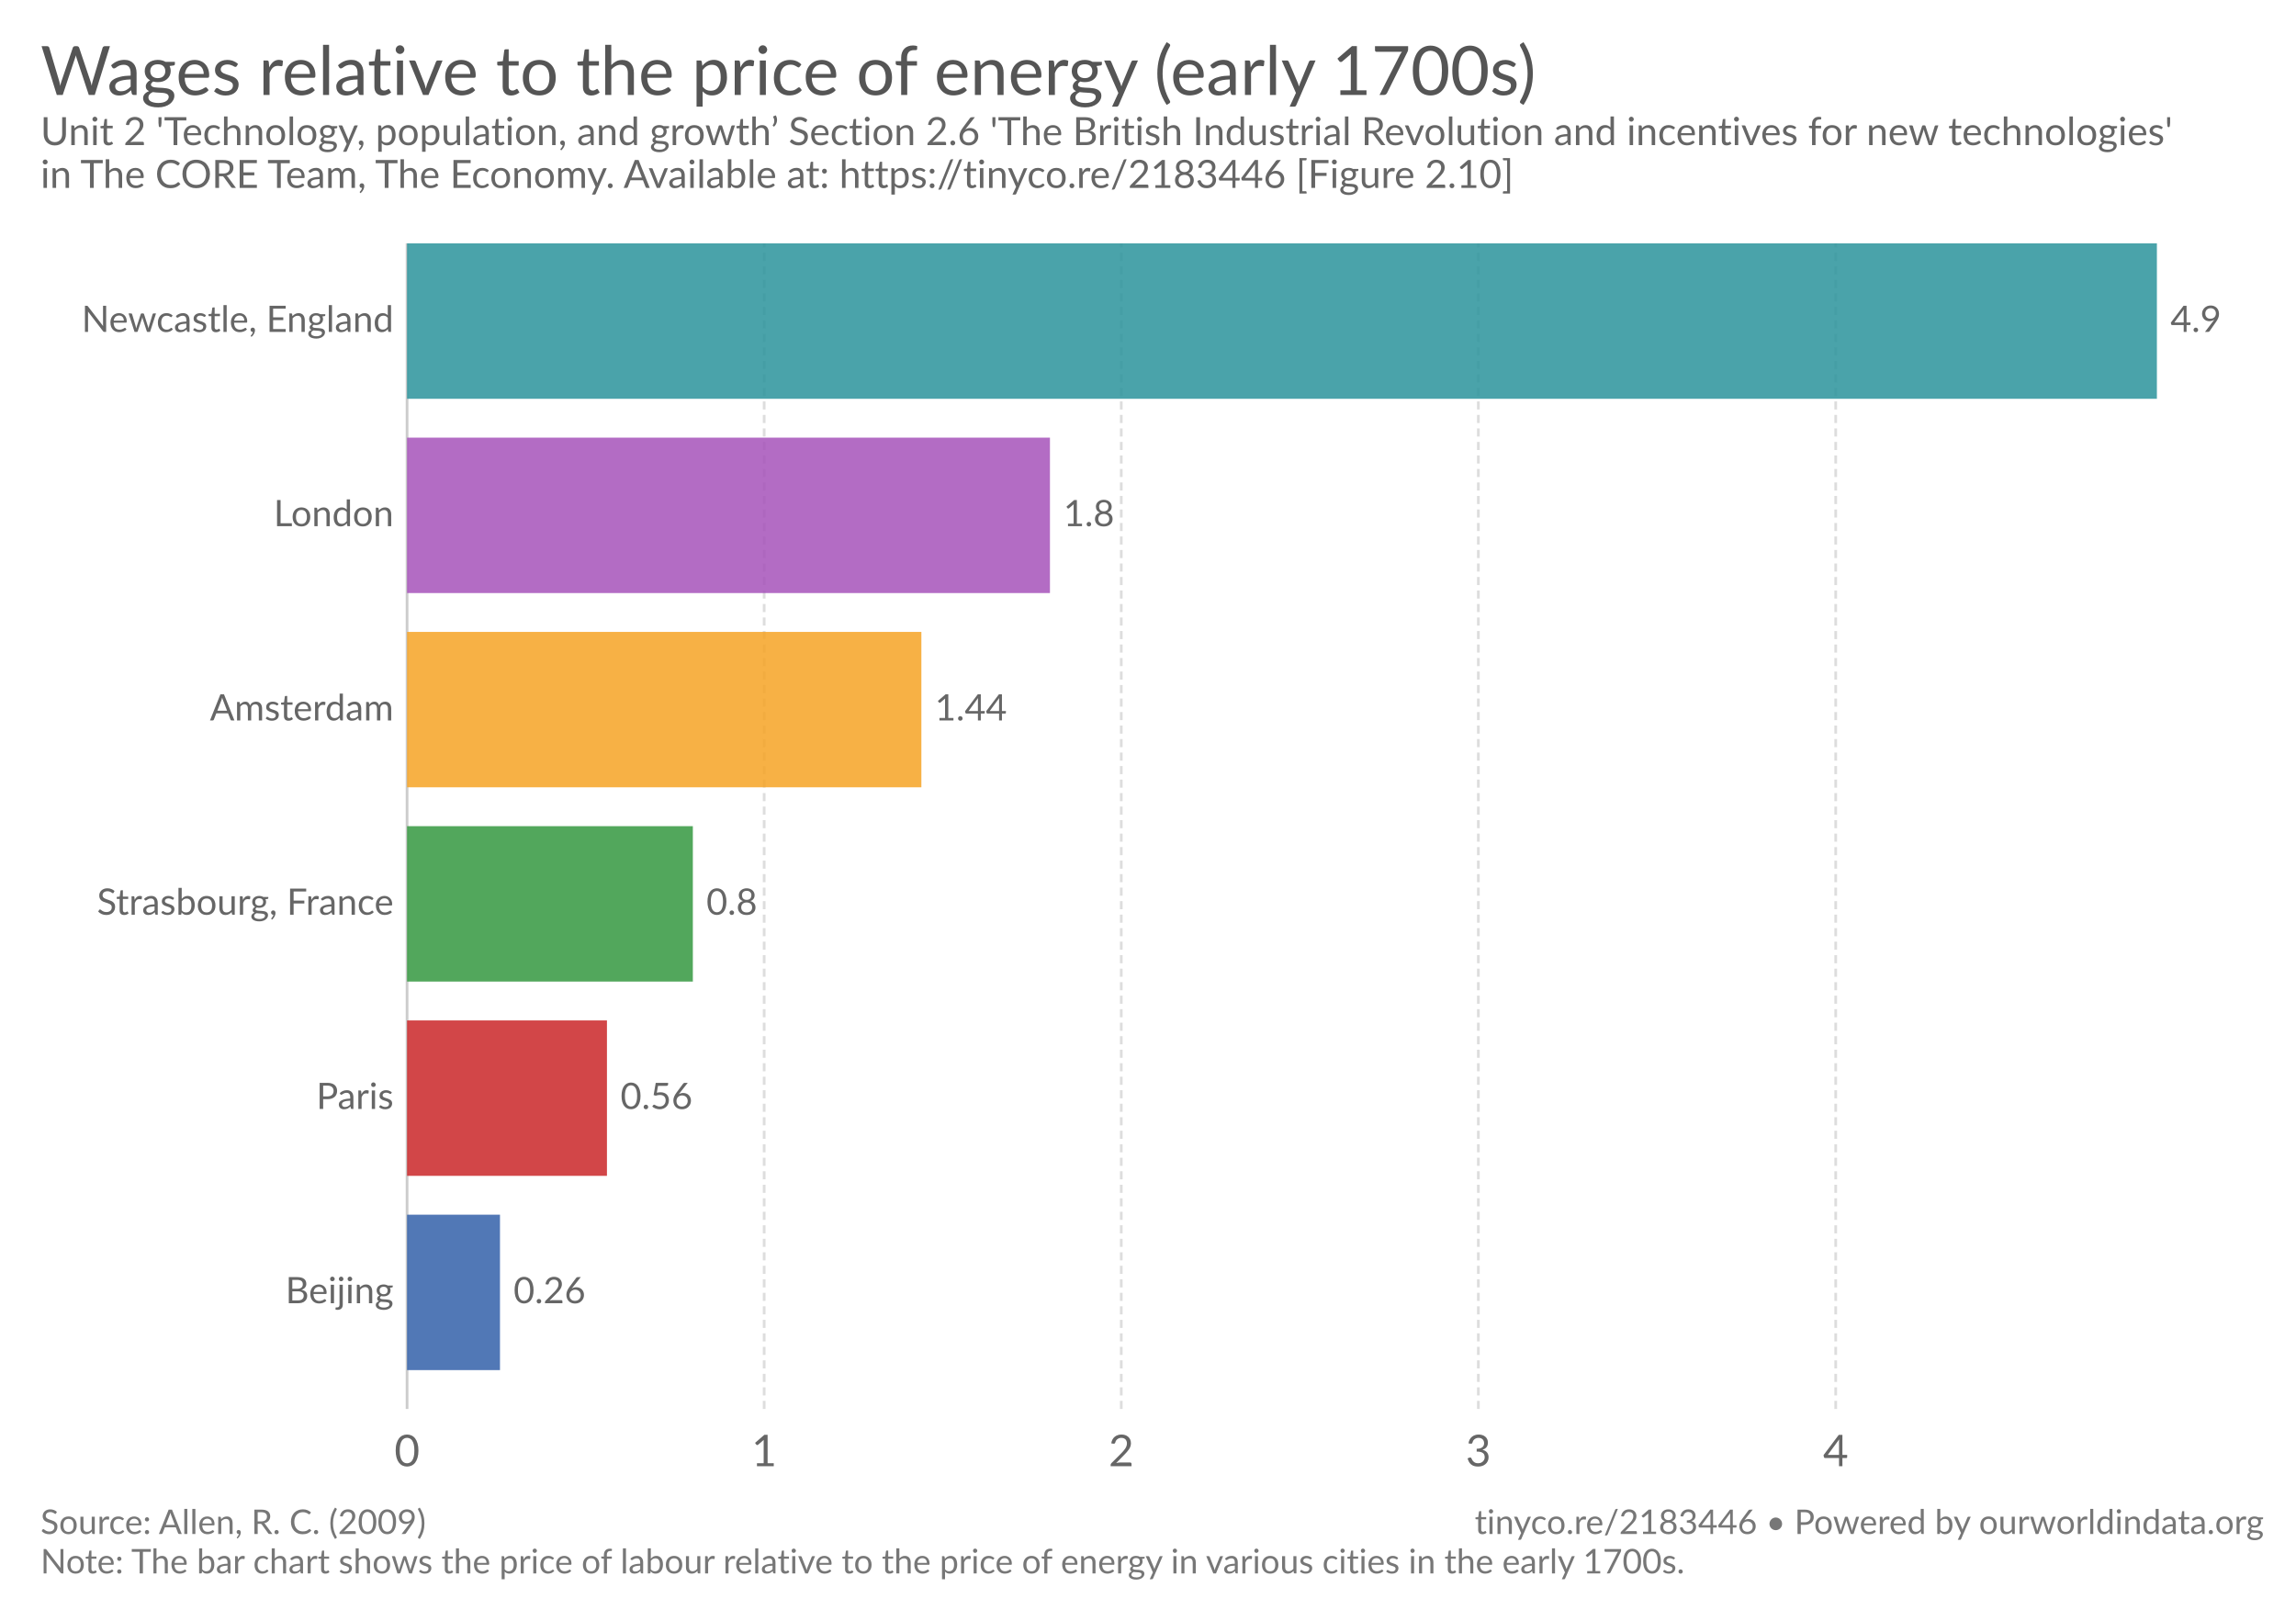
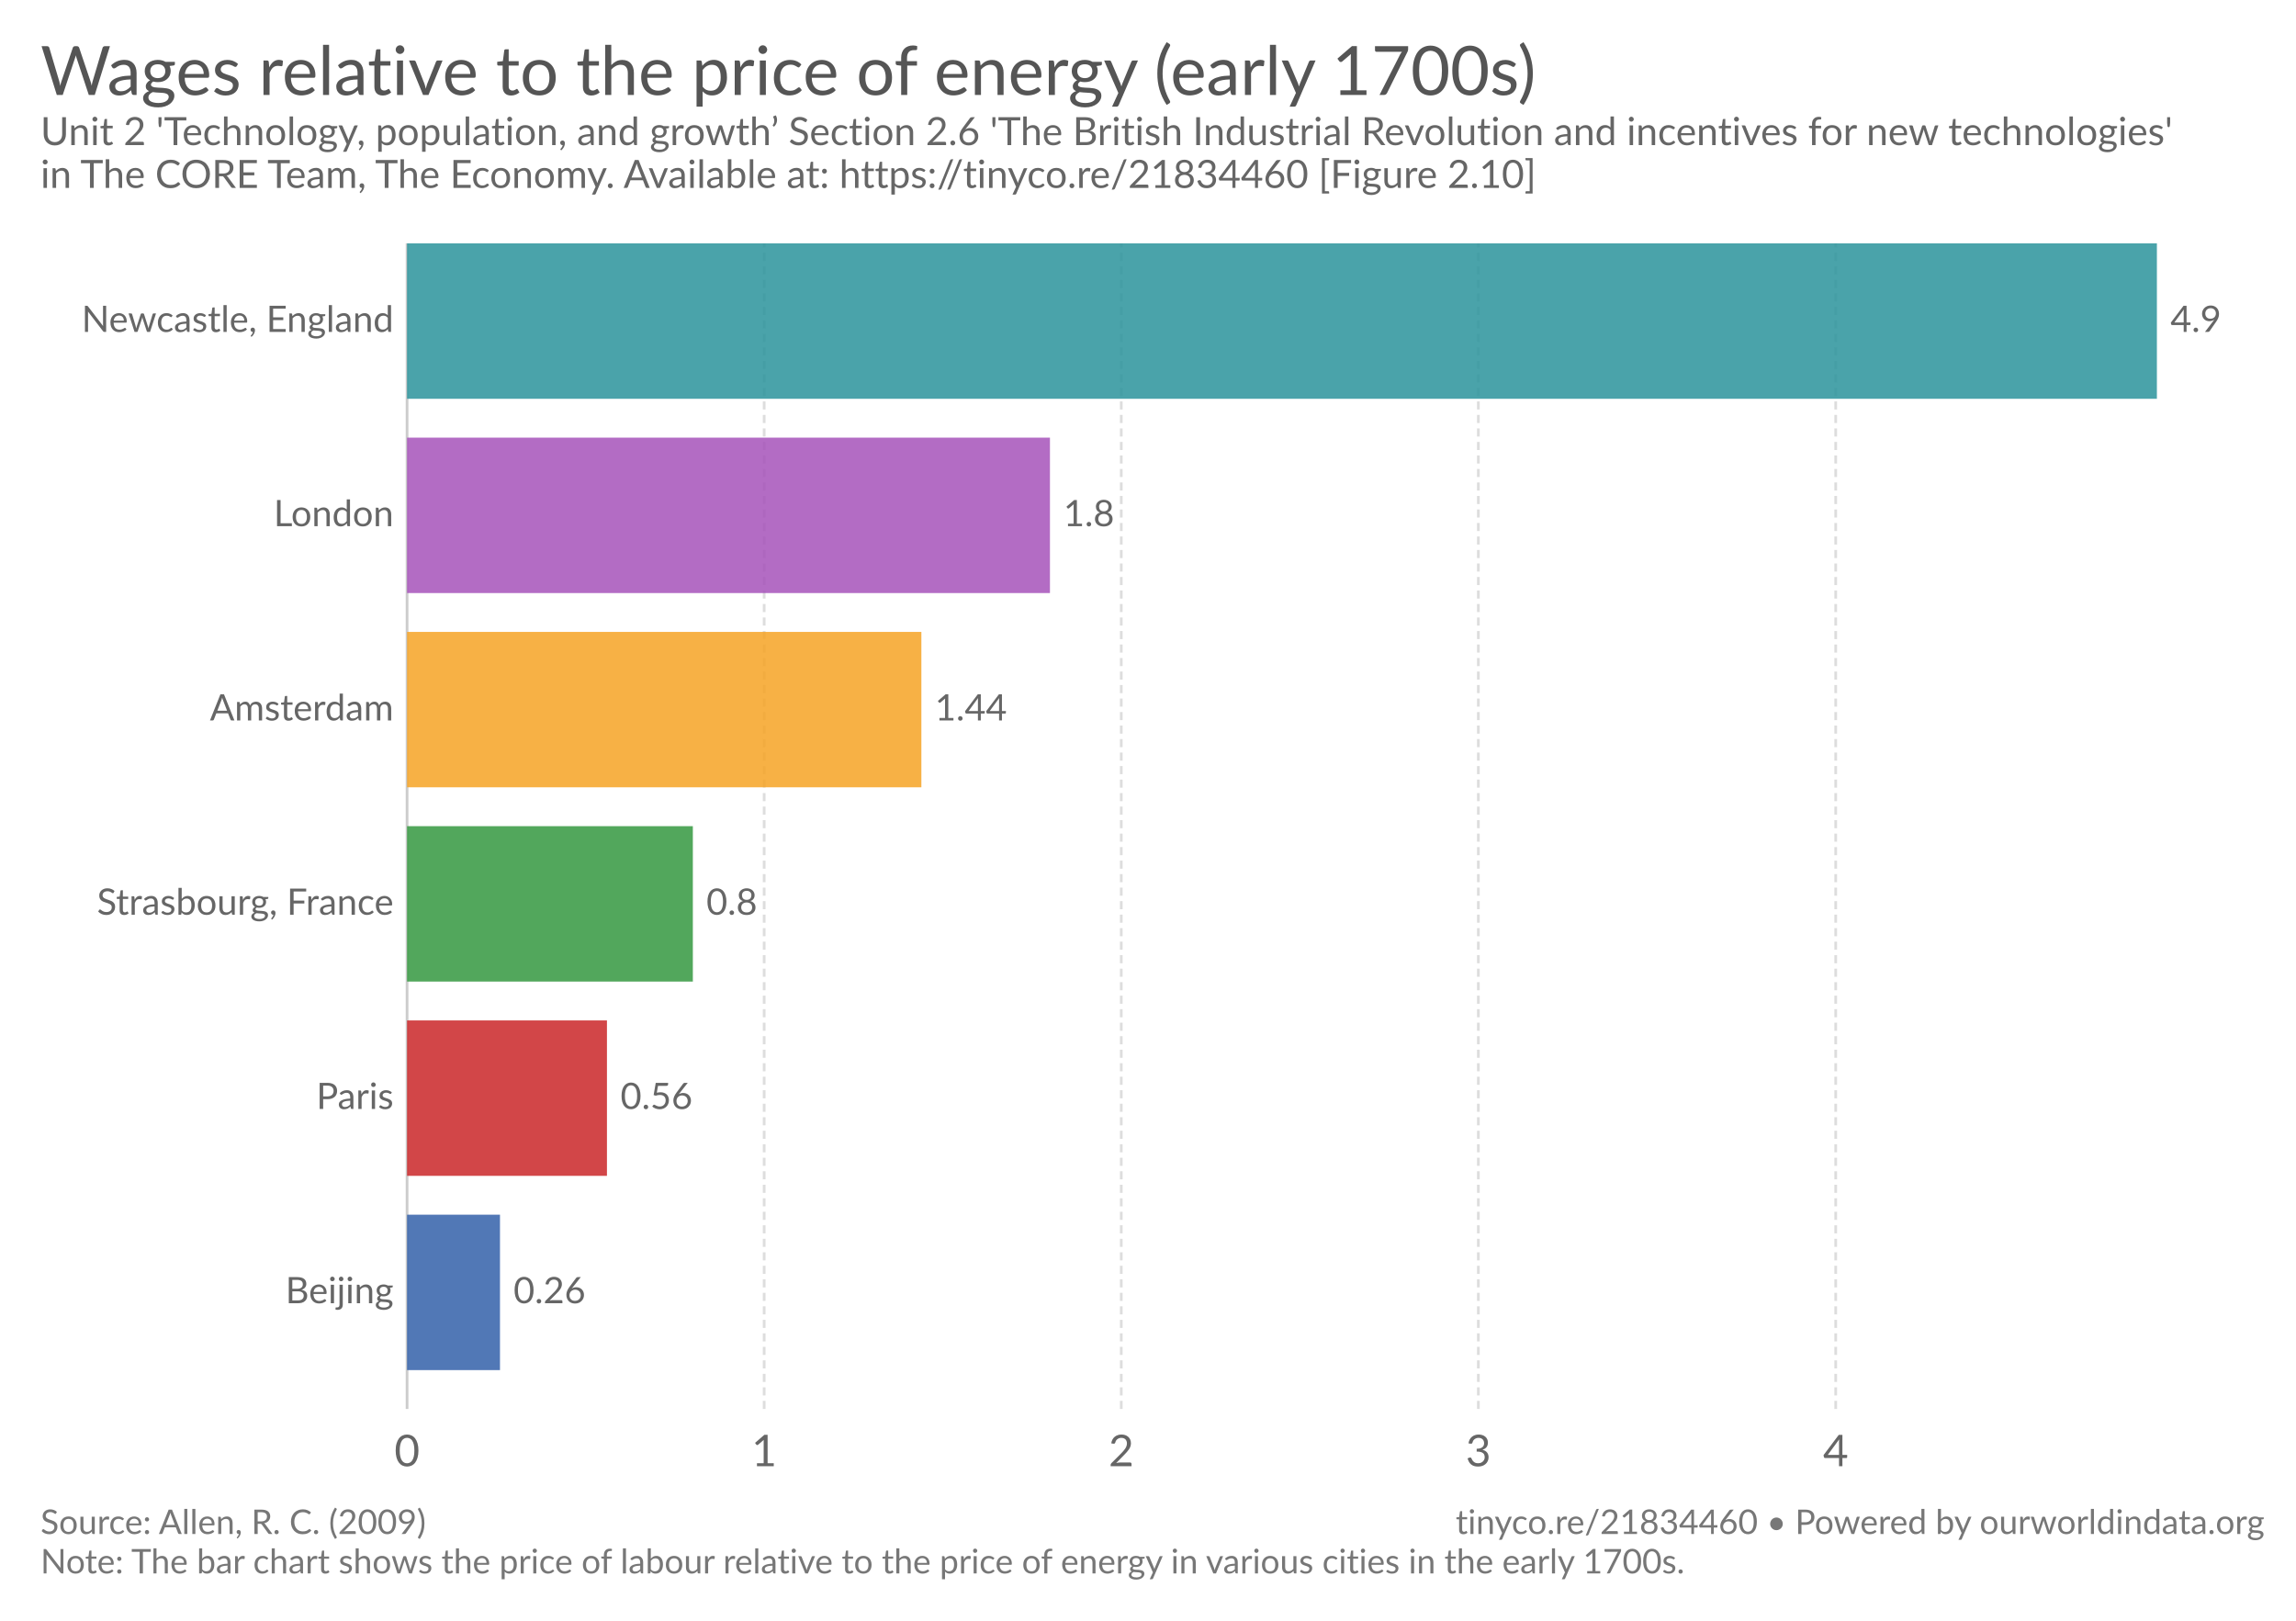
<svg xmlns="http://www.w3.org/2000/svg" version="1.1" style="font-family:Lato, 'Helvetica Neue', Helvetica, Arial, sans-serif;font-size:18px;background-color:white;text-rendering:optimizeLegibility;-webkit-font-smoothing:antialiased" width="850" height="600">
  <g class="HeaderView">
    <a href="https://ourworldindata.org/grapher/wages-relative-to-the-price-of-energy" target="_blank">
      <text font-size="25.20" x="15.0" y="35.2" fill="#555">
        <tspan x="15" y="35.16">Wages relative to the price of energy (early 1700s)</tspan>
      </text>
    </a>
    <text font-size="14.40" x="15.0" y="53.7" fill="#666">
      <tspan x="15" y="53.72">Unit 2 'Technology, population, and growth’ Section 2.6 'The British Industrial Revolution and incentives for new technologies'</tspan>
-       <tspan x="15" y="69.56">in The CORE Team, The Economy. Available at: https://tinyco.re/2183446 [Figure 2.10]</tspan>
+       <tspan x="15" y="69.56">in The CORE Team, The Economy. Available at: https://tinyco.re/21834460 [Figure 2.10]</tspan>
    </text>
  </g>
  <g class="DiscreteBarChart">
    <rect x="15" y="90.1" width="810" height="452.7" opacity="0" fill="rgba(255,255,255,0)" />
    <g class="HorizontalAxis">
      <text x="150.7" y="542.8" fill="#666" text-anchor="middle" font-size="16.2">0</text>
      <text x="282.9" y="542.8" fill="#666" text-anchor="middle" font-size="16.2">1</text>
      <text x="415.1" y="542.8" fill="#666" text-anchor="middle" font-size="16.2">2</text>
      <text x="547.3" y="542.8" fill="#666" text-anchor="middle" font-size="16.2">3</text>
      <text x="679.6" y="542.8" fill="#666" text-anchor="middle" font-size="16.2">4</text>
    </g>
    <g class="AxisGridLines">
      <line x1="150.7" y1="521.60" x2="150.7" y2="90.10" stroke="#ccc" />
      <line x1="282.9" y1="521.60" x2="282.9" y2="90.10" stroke="#ddd" stroke-dasharray="3,2" />
      <line x1="415.1" y1="521.60" x2="415.1" y2="90.10" stroke="#ddd" stroke-dasharray="3,2" />
      <line x1="547.3" y1="521.60" x2="547.3" y2="90.10" stroke="#ddd" stroke-dasharray="3,2" />
      <line x1="679.6" y1="521.60" x2="679.6" y2="90.10" stroke="#ddd" stroke-dasharray="3,2" />
    </g>
    <g class="bar">
      <text x="145.711" y="118.867" fill="#666" dominant-baseline="middle" text-anchor="end" font-size="13.5">Newcastle, 
England</text>
      <rect x="150.7" y="90.1" width="647.8" height="57.533" fill="#2a939b" opacity="0.85" />
      <text x="803.5" y="118.867" fill="#666" dominant-baseline="middle" text-anchor="start" font-size="13.5">4.9</text>
    </g>
    <g class="bar">
      <text x="145.711" y="190.783" fill="#666" dominant-baseline="middle" text-anchor="end" font-size="13.5">London</text>
      <rect x="150.7" y="162.017" width="238" height="57.533" fill="#a652ba" opacity="0.85" />
      <text x="393.7" y="190.783" fill="#666" dominant-baseline="middle" text-anchor="start" font-size="13.5">1.8</text>
    </g>
    <g class="bar">
      <text x="145.711" y="262.7" fill="#666" dominant-baseline="middle" text-anchor="end" font-size="13.5">Amsterdam</text>
      <rect x="150.7" y="233.933" width="190.4" height="57.533" fill="#f6a324" opacity="0.85" />
      <text x="346.1" y="262.7" fill="#666" dominant-baseline="middle" text-anchor="start" font-size="13.5">1.44</text>
    </g>
    <g class="bar">
      <text x="145.711" y="334.617" fill="#666" dominant-baseline="middle" text-anchor="end" font-size="13.5">Strasbourg, 
France</text>
      <rect x="150.7" y="305.85" width="105.8" height="57.533" fill="#34983f" opacity="0.85" />
      <text x="261.5" y="334.617" fill="#666" dominant-baseline="middle" text-anchor="start" font-size="13.5">0.8</text>
    </g>
    <g class="bar">
      <text x="145.711" y="406.533" fill="#666" dominant-baseline="middle" text-anchor="end" font-size="13.5">Paris</text>
      <rect x="150.7" y="377.767" width="74" height="57.533" fill="#ca2628" opacity="0.85" />
      <text x="229.7" y="406.533" fill="#666" dominant-baseline="middle" text-anchor="start" font-size="13.5">0.56</text>
    </g>
    <g class="bar">
      <text x="145.711" y="478.45" fill="#666" dominant-baseline="middle" text-anchor="end" font-size="13.5">Beijing</text>
      <rect x="150.7" y="449.683" width="34.4" height="57.533" fill="#3360a9" opacity="0.85" />
      <text x="190.1" y="478.45" fill="#666" dominant-baseline="middle" text-anchor="start" font-size="13.5">0.26</text>
    </g>
  </g>
  <g class="SourcesFooter" style="fill:#777">
    <g class="clickable" style="fill:#777">
      <text font-size="12.60" x="15.0" y="567.9">
        <tspan x="15" y="567.88">Source: Allen, R. C. (2009)</tspan>
      </text>
    </g>
    <text font-size="12.60" x="15.0" y="582.5">
      <tspan x="15" y="582.48">Note: The bar chart shows the price of labour relative to the price of energy in various cities in the early 1700s.</tspan>
    </text>
-     <text font-size="12.60" x="546.0" y="567.9">
-       <tspan x="545.956" y="567.88">
-         <a target="_blank" style="fill: #777;" href="https://tinyco.re/2183446">tinyco.re/2183446</a> • <a href="https://ourworldindata.org" target="_blank">Powered by ourworldindata.org</a>
+     <text font-size="12.60" x="538.9" y="567.9">
+       <tspan x="538.9" y="567.88">
+         <a target="_blank" style="fill: #777;" href="https://tinyco.re/21834460">tinyco.re/21834460</a> • <a href="https://ourworldindata.org" target="_blank">Powered by ourworldindata.org</a>
      </tspan>
    </text>
  </g>
</svg>
